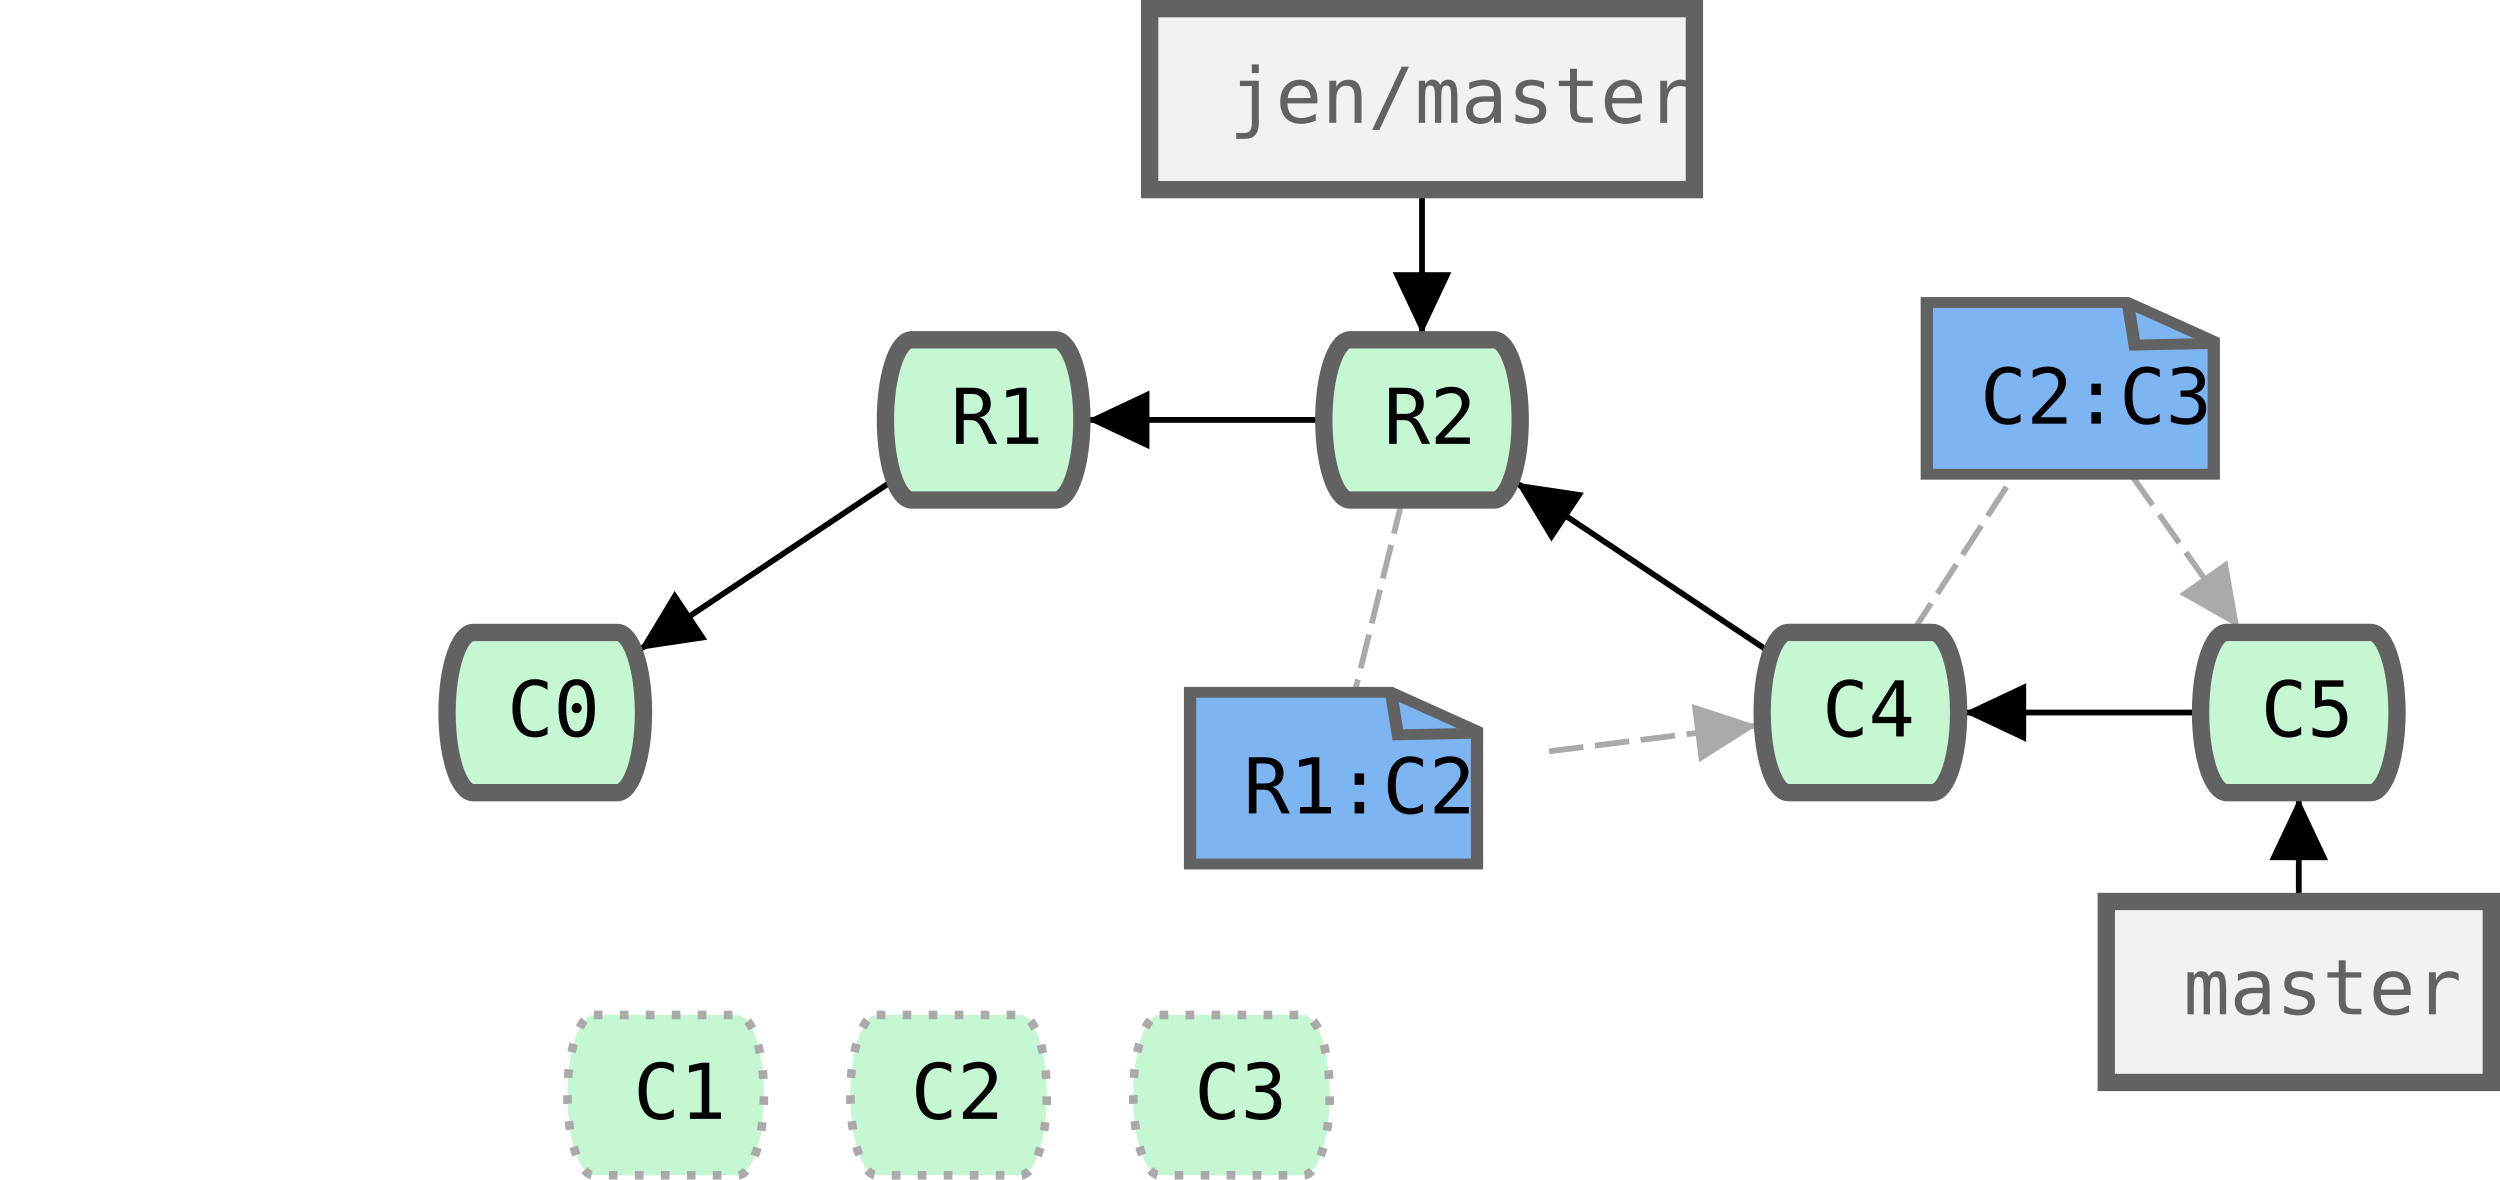
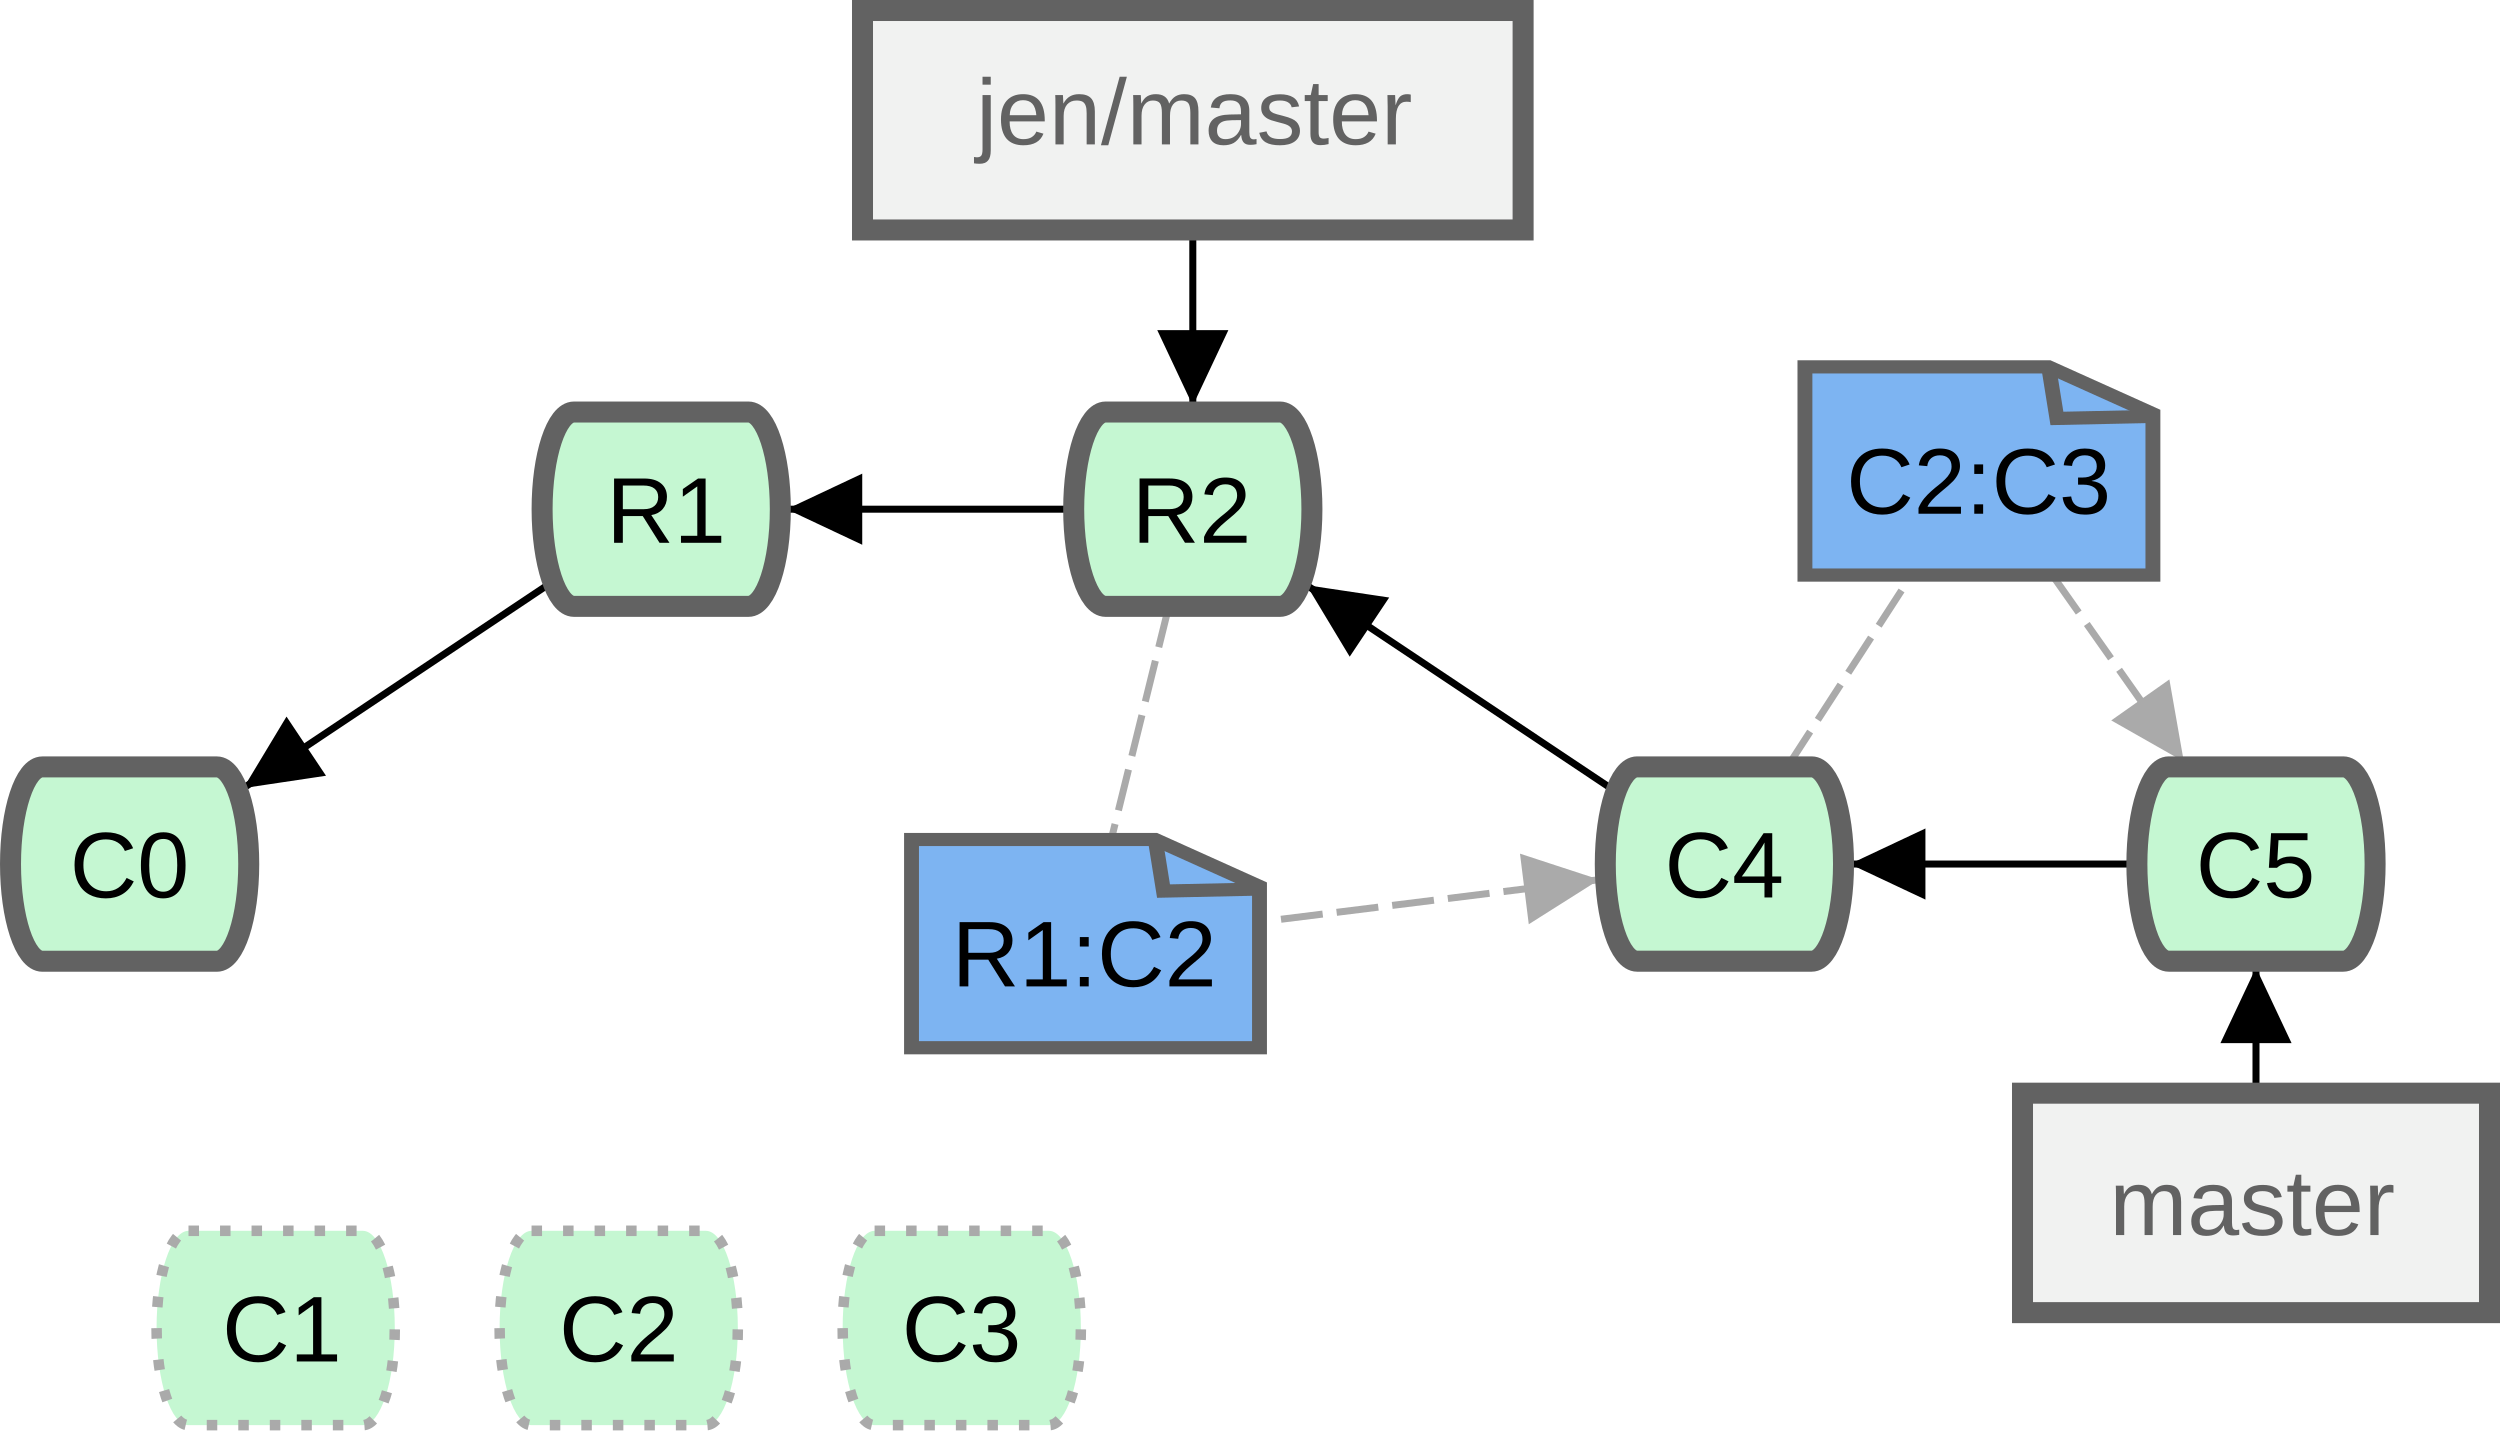
- <svg xmlns="http://www.w3.org/2000/svg" version="1.1" id="svg34559" width="432.78" height="204.2" viewBox="0 0 432.78 204.2" xml:space="preserve">
+ <svg xmlns="http://www.w3.org/2000/svg" version="1.1" id="svg34559" width="356.891" height="204.2" viewBox="0 0 356.891 204.2" xml:space="preserve">
  <defs id="defs34563">
    <marker style="overflow:visible" id="TriangleStart-0" refX="4" refY="0" orient="auto-start-reverse" markerWidth="10.784" markerHeight="10.155" viewBox="0 0 5.324 6.155" preserveAspectRatio="none">
      <path transform="scale(0.5)" style="fill:context-stroke;fill-rule:evenodd;stroke:context-stroke;stroke-width:1pt" d="M 5.77,0 -2.88,5 V -5 Z" id="path135-8" />
    </marker>
    <marker style="overflow:visible" id="TriangleStart-0-1-9" refX="4" refY="0" orient="auto-start-reverse" markerWidth="10.784" markerHeight="10.155" viewBox="0 0 5.324 6.155" preserveAspectRatio="none">
      <path transform="scale(0.5)" style="fill:context-stroke;fill-rule:evenodd;stroke:context-stroke;stroke-width:1pt" d="M 5.77,0 -2.88,5 V -5 Z" id="path135-8-9-3" />
    </marker>
    <marker style="overflow:visible" id="TriangleStart-0-1-91" refX="4" refY="0" orient="auto-start-reverse" markerWidth="10.784" markerHeight="10.155" viewBox="0 0 5.324 6.155" preserveAspectRatio="none">
      <path transform="scale(0.5)" style="fill:context-stroke;fill-rule:evenodd;stroke:context-stroke;stroke-width:1pt" d="M 5.77,0 -2.88,5 V -5 Z" id="path135-8-9-07" />
    </marker>
    <marker style="overflow:visible" id="TriangleStart-0-1-9-8" refX="4" refY="0" orient="auto-start-reverse" markerWidth="10.784" markerHeight="10.155" viewBox="0 0 5.324 6.155" preserveAspectRatio="none">
      <path transform="scale(0.5)" style="fill:context-stroke;fill-rule:evenodd;stroke:context-stroke;stroke-width:1pt" d="M 5.77,0 -2.88,5 V -5 Z" id="path135-8-9-3-9" />
    </marker>
    <marker style="overflow:visible" id="TriangleStart-0-1-9-3" refX="4" refY="0" orient="auto-start-reverse" markerWidth="10.784" markerHeight="10.155" viewBox="0 0 5.324 6.155" preserveAspectRatio="none">
      <path transform="scale(0.5)" style="fill:context-stroke;fill-rule:evenodd;stroke:context-stroke;stroke-width:1pt" d="M 5.77,0 -2.88,5 V -5 Z" id="path135-8-9-3-6" />
    </marker>
    <marker style="overflow:visible" id="TriangleStart-0-1-9-2" refX="4" refY="0" orient="auto-start-reverse" markerWidth="10.784" markerHeight="10.155" viewBox="0 0 5.324 6.155" preserveAspectRatio="none">
      <path transform="scale(0.5)" style="fill:context-stroke;fill-rule:evenodd;stroke:context-stroke;stroke-width:1pt" d="M 5.77,0 -2.88,5 V -5 Z" id="path135-8-9-3-93" />
    </marker>
    <marker style="overflow:visible" id="TriangleStart-0-1-9-4" refX="4" refY="0" orient="auto-start-reverse" markerWidth="10.784" markerHeight="10.155" viewBox="0 0 5.324 6.155" preserveAspectRatio="none">
      <path transform="scale(0.5)" style="fill:context-stroke;fill-rule:evenodd;stroke:context-stroke;stroke-width:1pt" d="M 5.77,0 -2.88,5 V -5 Z" id="path135-8-9-3-7" />
    </marker>
    <marker style="overflow:visible" id="TriangleStart-0-1-2-6" refX="4" refY="0" orient="auto-start-reverse" markerWidth="10.784" markerHeight="10.155" viewBox="0 0 5.324 6.155" preserveAspectRatio="none">
      <path transform="scale(0.5)" style="fill:context-stroke;fill-rule:evenodd;stroke:context-stroke;stroke-width:1pt" d="M 5.77,0 -2.88,5 V -5 Z" id="path135-8-9-67-9" />
    </marker>
    <marker style="overflow:visible" id="TriangleStart-0-1-2-6-4" refX="4" refY="0" orient="auto-start-reverse" markerWidth="10.784" markerHeight="10.155" viewBox="0 0 5.324 6.155" preserveAspectRatio="none">
      <path transform="scale(0.5)" style="fill:context-stroke;fill-rule:evenodd;stroke:context-stroke;stroke-width:1pt" d="M 5.77,0 -2.88,5 V -5 Z" id="path135-8-9-67-9-3" />
    </marker>
  </defs>
-   <path style="display:inline;fill:none;fill-rule:evenodd;stroke:#000000;stroke-width:1px;stroke-linecap:butt;stroke-linejoin:miter;stroke-dasharray:none;stroke-opacity:1;marker-end:url(#TriangleStart-0)" d="m 246.169,32.829 0,25.99" id="a_1-1" />
-   <path style="display:inline;fill:none;fill-rule:evenodd;stroke:#aaaaaa;stroke-width:1px;stroke-linecap:butt;stroke-linejoin:miter;stroke-dasharray:6, 2;stroke-dashoffset:0;stroke-opacity:1" d="m 242.743,86.562 -8.217,33.27" id="a_1-1-6-56-3" />
-   <path style="display:inline;fill:none;fill-rule:evenodd;stroke:#aaaaaa;stroke-width:1px;stroke-linecap:butt;stroke-linejoin:miter;stroke-dasharray:6, 2;stroke-dashoffset:0;stroke-opacity:1;marker-end:url(#TriangleStart-0-1-2-6)" d="m 369.182,82.54 18.987,26.936" id="a_1-1-6-56-37" />
-   <path style="display:inline;fill:none;fill-rule:evenodd;stroke:#aaaaaa;stroke-width:1px;stroke-linecap:butt;stroke-linejoin:miter;stroke-dasharray:6, 2;stroke-dashoffset:0;stroke-opacity:1;marker-end:url(#TriangleStart-0-1-2-6-4)" d="m 268.143,130.062 36.963,-4.604" id="a_1-1-6-56-37-0" />
-   <path style="display:inline;fill:none;fill-rule:evenodd;stroke:#aaaaaa;stroke-width:1px;stroke-linecap:butt;stroke-linejoin:miter;stroke-dasharray:6, 2;stroke-dashoffset:0;stroke-opacity:1" d="M 331.039,109.476 358.392,67.233" id="a_1-1-6-56-3-4" />
-   <path style="display:inline;fill:none;fill-rule:evenodd;stroke:#000000;stroke-width:1px;stroke-linecap:butt;stroke-linejoin:miter;stroke-dasharray:none;stroke-opacity:1;marker-end:url(#TriangleStart-0-1-9-3)" d="M 306.567,113.007 261.659,83.031" id="a_1-1-6-3-1" />
-   <path style="display:inline;fill:none;fill-rule:evenodd;stroke:#000000;stroke-width:1px;stroke-linecap:butt;stroke-linejoin:miter;stroke-dasharray:none;stroke-opacity:1;marker-end:url(#TriangleStart-0-1-9-2)" d="M 380.943,123.347 H 339.061" id="a_1-1-6-3-19" />
-   <path style="display:inline;fill:none;fill-rule:evenodd;stroke:#000000;stroke-width:1px;stroke-linecap:butt;stroke-linejoin:miter;stroke-dasharray:none;stroke-opacity:1;marker-end:url(#TriangleStart-0-1-9-4)" d="m 246.169,72.691 0,-4e-6" id="a_1-1-6-3-8" />
-   <path style="display:inline;fill:none;fill-rule:evenodd;stroke:#000000;stroke-width:1px;stroke-linecap:butt;stroke-linejoin:miter;stroke-dasharray:none;stroke-opacity:1;marker-end:url(#TriangleStart-0-1-91)" d="m 397.946,156.058 0,-18.84" id="a_1-1-6-58" />
-   <path style="display:inline;fill:none;fill-rule:evenodd;stroke:#000000;stroke-width:1px;stroke-linecap:butt;stroke-linejoin:miter;stroke-dasharray:none;stroke-opacity:1;marker-end:url(#TriangleStart-0-1-9)" d="m 154.791,83.032 -44.909,29.981" id="a_1-1-6-3" />
-   <path style="display:inline;fill:none;fill-rule:evenodd;stroke:#000000;stroke-width:1px;stroke-linecap:butt;stroke-linejoin:miter;stroke-dasharray:none;stroke-opacity:1;marker-end:url(#TriangleStart-0-1-9-8)" d="m 229.166,72.691 -41.881,2e-6" id="a_1-1-6-3-7" />
-   <g id="g_master" style="stroke:#626262;stroke-width:3;stroke-dasharray:none;stroke-opacity:1" transform="translate(-88.05375,-0.4995164)">
+   <path style="display:inline;fill:none;fill-rule:evenodd;stroke:#000000;stroke-width:1px;stroke-linecap:butt;stroke-linejoin:miter;stroke-dasharray:none;stroke-opacity:1;marker-end:url(#TriangleStart-0)" d="m 170.281,32.829 0,25.99" id="a_1-1" />
+   <path style="display:inline;fill:none;fill-rule:evenodd;stroke:#aaaaaa;stroke-width:1px;stroke-linecap:butt;stroke-linejoin:miter;stroke-dasharray:6, 2;stroke-dashoffset:0;stroke-opacity:1" d="m 166.855,86.562 -8.217,33.27" id="a_1-1-6-56-3" />
+   <path style="display:inline;fill:none;fill-rule:evenodd;stroke:#aaaaaa;stroke-width:1px;stroke-linecap:butt;stroke-linejoin:miter;stroke-dasharray:6, 2;stroke-dashoffset:0;stroke-opacity:1;marker-end:url(#TriangleStart-0-1-2-6)" d="m 293.293,82.54 18.987,26.936" id="a_1-1-6-56-37" />
+   <path style="display:inline;fill:none;fill-rule:evenodd;stroke:#aaaaaa;stroke-width:1px;stroke-linecap:butt;stroke-linejoin:miter;stroke-dasharray:6, 2;stroke-dashoffset:0;stroke-opacity:1;marker-end:url(#TriangleStart-0-1-2-6-4)" d="m 182.869,131.231 46.349,-5.772" id="a_1-1-6-56-37-0" />
+   <path style="display:inline;fill:none;fill-rule:evenodd;stroke:#aaaaaa;stroke-width:1px;stroke-linecap:butt;stroke-linejoin:miter;stroke-dasharray:6, 2;stroke-dashoffset:0;stroke-opacity:1" d="M 255.151,109.476 276.506,76.496" id="a_1-1-6-56-3-4" />
+   <path style="display:inline;fill:none;fill-rule:evenodd;stroke:#000000;stroke-width:1px;stroke-linecap:butt;stroke-linejoin:miter;stroke-dasharray:none;stroke-opacity:1;marker-end:url(#TriangleStart-0-1-9-3)" d="M 230.679,113.007 185.771,83.031" id="a_1-1-6-3-1" />
+   <path style="display:inline;fill:none;fill-rule:evenodd;stroke:#000000;stroke-width:1px;stroke-linecap:butt;stroke-linejoin:miter;stroke-dasharray:none;stroke-opacity:1;marker-end:url(#TriangleStart-0-1-9-2)" d="M 305.054,123.347 H 263.173" id="a_1-1-6-3-19" />
+   <path style="display:inline;fill:none;fill-rule:evenodd;stroke:#000000;stroke-width:1px;stroke-linecap:butt;stroke-linejoin:miter;stroke-dasharray:none;stroke-opacity:1;marker-end:url(#TriangleStart-0-1-9-4)" d="m 170.281,72.691 0,-6e-6" id="a_1-1-6-3-8" />
+   <path style="display:inline;fill:none;fill-rule:evenodd;stroke:#000000;stroke-width:1px;stroke-linecap:butt;stroke-linejoin:miter;stroke-dasharray:none;stroke-opacity:1;marker-end:url(#TriangleStart-0-1-91)" d="m 322.058,156.058 0,-18.84" id="a_1-1-6-58" />
+   <path style="display:inline;fill:none;fill-rule:evenodd;stroke:#000000;stroke-width:1px;stroke-linecap:butt;stroke-linejoin:miter;stroke-dasharray:none;stroke-opacity:1;marker-end:url(#TriangleStart-0-1-9)" d="M 78.902,83.032 33.994,113.013" id="a_1-1-6-3" />
+   <path style="display:inline;fill:none;fill-rule:evenodd;stroke:#000000;stroke-width:1px;stroke-linecap:butt;stroke-linejoin:miter;stroke-dasharray:none;stroke-opacity:1;marker-end:url(#TriangleStart-0-1-9-8)" d="m 153.277,72.691 -41.881,2e-6" id="a_1-1-6-3-7" />
+   <g id="g_master" style="stroke:#626262;stroke-width:3;stroke-dasharray:none;stroke-opacity:1" transform="translate(-163.9423,-0.4995149)">
    <rect style="fill:#f1f2f1;fill-opacity:1;stroke:#626262;stroke-width:3;stroke-dasharray:none;stroke-opacity:1" id="rect553" width="66.667" height="31.329" x="452.667" y="156.558" />
-     <text xml:space="preserve" style="font-variant:normal;font-weight:normal;font-size:13.333px;font-family:Inconsolata;-inkscape-font-specification:Inconsolata;writing-mode:lr-tb;fill:#626262;fill-opacity:1;fill-rule:nonzero;stroke:none;stroke-width:3;stroke-dasharray:none;stroke-opacity:1" id="t_master" x="466.033" y="176.089">
-       <tspan x="466.033 472.7 479.367 486.033 492.7 499.367" y="176.089" id="tspan34577" style="fill:#626262;fill-opacity:1;stroke:none;stroke-width:3;stroke-dasharray:none;stroke-opacity:1">master</tspan>
+     <text xml:space="preserve" style="font-variant:normal;font-weight:normal;font-size:13.333px;font-family:Arial;-inkscape-font-specification:Arial;writing-mode:lr-tb;fill:#626262;fill-opacity:1;fill-rule:nonzero;stroke:none;stroke-width:3;stroke-dasharray:none;stroke-opacity:1" id="t_master" x="465.095" y="176.809">
+       <tspan id="tspan34577" style="fill:#626262;fill-opacity:1;stroke:none;stroke-width:3;stroke-dasharray:none;stroke-opacity:1" x="465.095" y="176.809">master</tspan>
    </text>
  </g>
-   <g id="g_c1" style="stroke:#626262;stroke-width:3;stroke-dasharray:none;stroke-opacity:1" transform="translate(-40.81406,67.50551)">
+   <g id="g_c1" style="stroke:#626262;stroke-width:3;stroke-dasharray:none;stroke-opacity:1" transform="translate(-116.7026,67.50551)">
    <rect style="fill:#c5f7d2;fill-opacity:1;stroke:#aaaaaa;stroke-width:1.5;stroke-dasharray:1.5, 3;stroke-dashoffset:0;stroke-opacity:1" id="rect3545-8" width="34.007" height="27.742" x="139.054" y="108.202" ry="13.871" rx="4.558" />
-     <text xml:space="preserve" style="font-variant:normal;font-weight:normal;font-size:13.333px;font-family:Inconsolata;-inkscape-font-specification:Inconsolata;writing-mode:lr-tb;fill:#000000;fill-opacity:1;fill-rule:nonzero;stroke:none;stroke-width:3;stroke-dasharray:none;stroke-opacity:1" id="t_c1" x="150.464" y="126.187">
-       <tspan x="150.464 157.13" y="126.187" id="tspan34585" style="stroke:none;stroke-width:3;stroke-dasharray:none;stroke-opacity:1">C1</tspan>
+     <text xml:space="preserve" style="font-variant:normal;font-weight:normal;font-size:13.333px;font-family:Arial;-inkscape-font-specification:Arial;writing-mode:lr-tb;fill:#000000;fill-opacity:1;fill-rule:nonzero;stroke:none;stroke-width:3;stroke-dasharray:none;stroke-opacity:1" id="t_c1" x="148.427" y="126.846">
+       <tspan id="tspan34585" style="stroke:none;stroke-width:3;stroke-dasharray:none;stroke-opacity:1" x="148.427" y="126.846">C1</tspan>
    </text>
  </g>
-   <g id="g_c1-4" style="stroke:#626262;stroke-width:3;stroke-dasharray:none;stroke-opacity:1" transform="translate(8.157675,67.50551)">
+   <g id="g_c1-4" style="stroke:#626262;stroke-width:3;stroke-dasharray:none;stroke-opacity:1" transform="translate(-67.73083,67.50551)">
    <rect style="fill:#c5f7d2;fill-opacity:1;stroke:#aaaaaa;stroke-width:1.5;stroke-dasharray:1.5, 3;stroke-dashoffset:0;stroke-opacity:1" id="rect3545-8-5" width="34.007" height="27.742" x="139.054" y="108.202" ry="13.871" rx="4.558" />
-     <text xml:space="preserve" style="font-variant:normal;font-weight:normal;font-size:13.333px;font-family:Inconsolata;-inkscape-font-specification:Inconsolata;writing-mode:lr-tb;fill:#000000;fill-opacity:1;fill-rule:nonzero;stroke:none;stroke-width:3;stroke-dasharray:none;stroke-opacity:1" id="t_c1-0" x="149.53" y="126.187">
-       <tspan x="149.53" y="126.187" id="tspan34585-3" style="stroke:none;stroke-width:3;stroke-dasharray:none;stroke-opacity:1">C2</tspan>
+     <text xml:space="preserve" style="font-variant:normal;font-weight:normal;font-size:13.333px;font-family:Arial;-inkscape-font-specification:Arial;writing-mode:lr-tb;fill:#000000;fill-opacity:1;fill-rule:nonzero;stroke:none;stroke-width:3;stroke-dasharray:none;stroke-opacity:1" id="t_c1-0" x="147.554" y="126.846">
+       <tspan x="147.554" y="126.846" id="tspan34585-3" style="stroke:none;stroke-width:3;stroke-dasharray:none;stroke-opacity:1">C2</tspan>
    </text>
  </g>
-   <g id="g_c1-6" style="stroke:#626262;stroke-width:3;stroke-dasharray:none;stroke-opacity:1" transform="translate(57.12941,67.50551)">
+   <g id="g_c1-6" style="stroke:#626262;stroke-width:3;stroke-dasharray:none;stroke-opacity:1" transform="translate(-18.75909,67.50551)">
    <rect style="fill:#c5f7d2;fill-opacity:1;stroke:#aaaaaa;stroke-width:1.5;stroke-dasharray:1.5, 3;stroke-dashoffset:0;stroke-opacity:1" id="rect3545-8-1" width="34.007" height="27.742" x="139.054" y="108.202" ry="13.871" rx="4.558" />
-     <text xml:space="preserve" style="font-variant:normal;font-weight:normal;font-size:13.333px;font-family:Inconsolata;-inkscape-font-specification:Inconsolata;writing-mode:lr-tb;fill:#000000;fill-opacity:1;fill-rule:nonzero;stroke:none;stroke-width:3;stroke-dasharray:none;stroke-opacity:1" id="t_c1-06" x="149.63" y="126.187">
-       <tspan x="149.63" y="126.187" id="tspan34585-32" style="stroke:none;stroke-width:3;stroke-dasharray:none;stroke-opacity:1">C3</tspan>
+     <text xml:space="preserve" style="font-variant:normal;font-weight:normal;font-size:13.333px;font-family:Arial;-inkscape-font-specification:Arial;writing-mode:lr-tb;fill:#000000;fill-opacity:1;fill-rule:nonzero;stroke:none;stroke-width:3;stroke-dasharray:none;stroke-opacity:1" id="t_c1-06" x="147.506" y="126.842">
+       <tspan x="147.506" y="126.842" id="tspan34585-32" style="stroke:none;stroke-width:3;stroke-dasharray:none;stroke-opacity:1">C3</tspan>
    </text>
  </g>
-   <g id="g_c0" style="stroke:#626262;stroke-width:3;stroke-dasharray:none;stroke-opacity:1" transform="translate(37.57699,1.273796)">
+   <g id="g_c0" style="stroke:#626262;stroke-width:3;stroke-dasharray:none;stroke-opacity:1" transform="translate(-38.31152,1.273797)">
    <rect style="fill:#c5f7d2;fill-opacity:1;stroke:#626262;stroke-width:3;stroke-dasharray:none;stroke-opacity:1" id="rect3545-61" width="34.007" height="27.742" x="39.812" y="108.209" ry="13.871" rx="4.558" />
-     <text xml:space="preserve" style="font-variant:normal;font-weight:normal;font-size:13.333px;font-family:Inconsolata;-inkscape-font-specification:Inconsolata;writing-mode:lr-tb;fill:#000000;fill-opacity:1;fill-rule:nonzero;stroke:none;stroke-width:3;stroke-dasharray:none;stroke-opacity:1" id="t_c0" x="50.222" y="126.187">
-       <tspan x="50.222 56.889" y="126.187" id="tspan34593" style="stroke:none;stroke-width:3;stroke-dasharray:none;stroke-opacity:1">C0</tspan>
+     <text xml:space="preserve" style="font-variant:normal;font-weight:normal;font-size:13.333px;font-family:Arial;-inkscape-font-specification:Arial;writing-mode:lr-tb;fill:#000000;fill-opacity:1;fill-rule:nonzero;stroke:none;stroke-width:3;stroke-dasharray:none;stroke-opacity:1" id="t_c0" x="48.28" y="126.852">
+       <tspan id="tspan34593" style="stroke:none;stroke-width:3;stroke-dasharray:none;stroke-opacity:1" x="48.28" y="126.852">C0</tspan>
    </text>
  </g>
-   <g id="g_r1" style="stroke:#626262;stroke-width:3;stroke-dasharray:none;stroke-opacity:1" transform="translate(15.47003,1.273796)">
+   <g id="g_r1" style="stroke:#626262;stroke-width:3;stroke-dasharray:none;stroke-opacity:1" transform="translate(-60.41847,1.273797)">
    <rect style="fill:#c5f7d2;fill-opacity:1;stroke:#626262;stroke-width:3;stroke-dasharray:none;stroke-opacity:1" id="rect3545-6" width="34.007" height="27.742" x="137.807" y="57.546" ry="13.871" rx="4.558" />
-     <text xml:space="preserve" style="font-variant:normal;font-weight:normal;font-size:13.333px;font-family:Inconsolata;-inkscape-font-specification:Inconsolata;writing-mode:lr-tb;fill:#000000;fill-opacity:1;fill-rule:nonzero;stroke:none;stroke-width:3;stroke-dasharray:none;stroke-opacity:1" id="t_r1" x="149.111" y="75.564">
-       <tspan x="149.111 155.777" y="75.564" id="tspan34621" style="stroke:none;stroke-width:3;stroke-dasharray:none;stroke-opacity:1">R1</tspan>
+     <text xml:space="preserve" style="font-variant:normal;font-weight:normal;font-size:13.333px;font-family:Arial;-inkscape-font-specification:Arial;writing-mode:lr-tb;fill:#000000;fill-opacity:1;fill-rule:nonzero;stroke:none;stroke-width:3;stroke-dasharray:none;stroke-opacity:1" id="t_r1" x="146.988" y="76.209">
+       <tspan id="tspan34621" style="stroke:none;stroke-width:3;stroke-dasharray:none;stroke-opacity:1" x="146.988" y="76.209">R1</tspan>
    </text>
  </g>
-   <g id="g3832" transform="translate(75.8885)">
+   <g id="g3832">
    <rect style="fill:#c5f7d2;fill-opacity:1;stroke:#626262;stroke-width:3;stroke-dasharray:none;stroke-opacity:1" id="rect3545-6-1" width="34.007" height="27.742" x="153.277" y="58.82" ry="13.871" rx="4.558" />
-     <text xml:space="preserve" style="font-variant:normal;font-weight:normal;font-size:13.333px;font-family:Inconsolata;-inkscape-font-specification:Inconsolata;writing-mode:lr-tb;fill:#000000;fill-opacity:1;fill-rule:nonzero;stroke:none;stroke-width:3;stroke-dasharray:none;stroke-opacity:1" id="t_r1-2" x="163.647" y="76.837">
-       <tspan x="163.647" y="76.837" id="tspan34621-7" style="stroke:none;stroke-width:3;stroke-dasharray:none;stroke-opacity:1">R2</tspan>
+     <text xml:space="preserve" style="font-variant:normal;font-weight:normal;font-size:13.333px;font-family:Arial;-inkscape-font-specification:Arial;writing-mode:lr-tb;fill:#000000;fill-opacity:1;fill-rule:nonzero;stroke:none;stroke-width:3;stroke-dasharray:none;stroke-opacity:1" id="t_r1-2" x="161.586" y="77.482">
+       <tspan x="161.586" y="77.482" id="tspan34621-7" style="stroke:none;stroke-width:3;stroke-dasharray:none;stroke-opacity:1">R2</tspan>
    </text>
  </g>
-   <g id="g_r1-0-0" style="stroke:#626262;stroke-width:3;stroke-dasharray:none;stroke-opacity:1" transform="translate(167.2471,51.93046)">
+   <g id="g_r1-0-0" style="stroke:#626262;stroke-width:3;stroke-dasharray:none;stroke-opacity:1" transform="translate(91.35856,51.93046)">
    <rect style="fill:#c5f7d2;fill-opacity:1;stroke:#626262;stroke-width:3;stroke-dasharray:none;stroke-opacity:1" id="rect3545-6-6-2" width="34.007" height="27.742" x="137.807" y="57.546" ry="13.871" rx="4.558" />
-     <text xml:space="preserve" style="font-variant:normal;font-weight:normal;font-size:13.333px;font-family:Inconsolata;-inkscape-font-specification:Inconsolata;writing-mode:lr-tb;fill:#000000;fill-opacity:1;fill-rule:nonzero;stroke:none;stroke-width:3;stroke-dasharray:none;stroke-opacity:1" id="t_r1-26-3" x="148.197" y="75.564">
-       <tspan x="148.197" y="75.564" id="tspan34621-1-7" style="stroke:none;stroke-width:3;stroke-dasharray:none;stroke-opacity:1">C4</tspan>
+     <text xml:space="preserve" style="font-variant:normal;font-weight:normal;font-size:13.333px;font-family:Arial;-inkscape-font-specification:Arial;writing-mode:lr-tb;fill:#000000;fill-opacity:1;fill-rule:nonzero;stroke:none;stroke-width:3;stroke-dasharray:none;stroke-opacity:1" id="t_r1-26-3" x="146.279" y="76.189">
+       <tspan x="146.279" y="76.189" id="tspan34621-1-7" style="stroke:none;stroke-width:3;stroke-dasharray:none;stroke-opacity:1">C4</tspan>
    </text>
  </g>
-   <g id="g_r1-9-8-5" style="stroke:#626262;stroke-width:3;stroke-dasharray:none;stroke-opacity:1" transform="translate(243.1356,51.93046)">
+   <g id="g_r1-9-8-5" style="stroke:#626262;stroke-width:3;stroke-dasharray:none;stroke-opacity:1" transform="translate(167.2471,51.93046)">
    <rect style="fill:#c5f7d2;fill-opacity:1;stroke:#626262;stroke-width:3;stroke-dasharray:none;stroke-opacity:1" id="rect3545-6-1-7-9" width="34.007" height="27.742" x="137.807" y="57.546" ry="13.871" rx="4.558" />
-     <text xml:space="preserve" style="font-variant:normal;font-weight:normal;font-size:13.333px;font-family:Inconsolata;-inkscape-font-specification:Inconsolata;writing-mode:lr-tb;fill:#000000;fill-opacity:1;fill-rule:nonzero;stroke:none;stroke-width:3;stroke-dasharray:none;stroke-opacity:1" id="t_r1-2-9-2" x="148.244" y="75.564">
-       <tspan x="148.244" id="tspan34621-7-2-2" style="stroke:none;stroke-width:3;stroke-dasharray:none;stroke-opacity:1" y="75.564">C5</tspan>
+     <text xml:space="preserve" style="font-variant:normal;font-weight:normal;font-size:13.333px;font-family:Arial;-inkscape-font-specification:Arial;writing-mode:lr-tb;fill:#000000;fill-opacity:1;fill-rule:nonzero;stroke:none;stroke-width:3;stroke-dasharray:none;stroke-opacity:1" id="t_r1-2-9-2" x="146.223" y="76.189">
+       <tspan x="146.223" id="tspan34621-7-2-2" style="stroke:none;stroke-width:3;stroke-dasharray:none;stroke-opacity:1" y="76.189">C5</tspan>
    </text>
  </g>
-   <g id="g_master_h2" transform="translate(-253.6969,-155.0577)" style="stroke:#626262;stroke-width:3;stroke-dasharray:none;stroke-opacity:1">
+   <g id="g_master_h2" transform="translate(-329.5854,-155.0577)" style="stroke:#626262;stroke-width:3;stroke-dasharray:none;stroke-opacity:1">
    <rect style="fill:#f1f2f1;fill-opacity:1;stroke:#626262;stroke-width:3;stroke-dasharray:none;stroke-opacity:1" id="rect553-3-3" width="94.306" height="31.329" x="452.713" y="156.558" />
-     <text xml:space="preserve" style="font-variant:normal;font-weight:normal;font-size:13.333px;font-family:Inconsolata;-inkscape-font-specification:Inconsolata;writing-mode:lr-tb;fill:#626262;fill-opacity:1;fill-rule:nonzero;stroke:none;stroke-width:3;stroke-dasharray:none;stroke-opacity:1" id="t_master_h2" x="466.495" y="176.322">
-       <tspan id="tspan34577-2-1-5-0" style="fill:#626262;fill-opacity:1;stroke:none;stroke-width:3;stroke-dasharray:none;stroke-opacity:1" x="466.495" y="176.322">jen/master</tspan>
+     <text xml:space="preserve" style="font-variant:normal;font-weight:normal;font-size:13.333px;font-family:Arial;-inkscape-font-specification:Arial;writing-mode:lr-tb;fill:#626262;fill-opacity:1;fill-rule:nonzero;stroke:none;stroke-width:3;stroke-dasharray:none;stroke-opacity:1" id="t_master_h2" x="468.958" y="175.673">
+       <tspan id="tspan34577-2-1-5-0" style="fill:#626262;fill-opacity:1;stroke:none;stroke-width:3;stroke-dasharray:none;stroke-opacity:1" x="468.958" y="175.673">jen/master</tspan>
    </text>
  </g>
-   <g id="g4104" transform="translate(100.6842,1.791616)">
+   <g id="g4104" transform="translate(24.79572,1.791617)">
    <g id="g4035" transform="matrix(1.123676,0,0,0.9932417,-97.89312,60.40342)" style="stroke-width:0.947">
      <path id="path3716" style="display:inline;fill:#7db4f2;fill-opacity:1;stroke:#626262;stroke-width:1.893;stroke-dasharray:none;stroke-opacity:1" d="M 180.855,58.041 V 87.969 h 44.209 V 64.791 l -13.246,-6.75 z" />
      <path id="path2708" style="display:inline;fill:none;fill-opacity:1;stroke:#626262;stroke-width:1.893;stroke-dasharray:none;stroke-opacity:1" d="m 224.443,65.177 -11.574,0.278 -1.051,-7.414" />
    </g>
-     <text xml:space="preserve" style="font-variant:normal;font-weight:normal;font-size:13.333px;font-family:Inconsolata;-inkscape-font-specification:Inconsolata;writing-mode:lr-tb;fill:#000000;fill-opacity:1;fill-rule:nonzero;stroke:none;stroke-width:3;stroke-dasharray:none;stroke-opacity:1" id="t_c1-3" x="114.575" y="139.022">
-       <tspan x="114.575" id="tspan34585-6" style="stroke:none;stroke-width:3;stroke-dasharray:none;stroke-opacity:1" y="139.022">R1:C2</tspan>
+     <text xml:space="preserve" style="font-variant:normal;font-weight:normal;font-size:13.333px;font-family:Arial;-inkscape-font-specification:Arial;writing-mode:lr-tb;fill:#000000;fill-opacity:1;fill-rule:nonzero;stroke:none;stroke-width:3;stroke-dasharray:none;stroke-opacity:1" id="t_c1-3" x="111.099" y="139.022">
+       <tspan x="111.099" id="tspan34585-6" style="stroke:none;stroke-width:3;stroke-dasharray:none;stroke-opacity:1" y="139.022">R1:C2</tspan>
    </text>
  </g>
-   <g id="g4104-5" transform="translate(228.2243,-65.68171)">
+   <g id="g4104-5" transform="translate(152.3358,-65.68171)">
    <g id="g4035-2" transform="matrix(1.123676,0,0,0.9932417,-97.89312,60.40342)" style="stroke-width:0.947">
      <path id="path3716-5" style="display:inline;fill:#7db4f2;fill-opacity:1;stroke:#626262;stroke-width:1.893;stroke-dasharray:none;stroke-opacity:1" d="M 180.855,58.041 V 87.969 h 44.209 V 64.791 l -13.246,-6.75 z" />
      <path id="path2708-4" style="display:inline;fill:none;fill-opacity:1;stroke:#626262;stroke-width:1.893;stroke-dasharray:none;stroke-opacity:1" d="m 224.443,65.177 -11.574,0.278 -1.051,-7.414" />
    </g>
-     <text xml:space="preserve" style="font-variant:normal;font-weight:normal;font-size:13.333px;font-family:Inconsolata;-inkscape-font-specification:Inconsolata;writing-mode:lr-tb;fill:#000000;fill-opacity:1;fill-rule:nonzero;stroke:none;stroke-width:3;stroke-dasharray:none;stroke-opacity:1" id="t_c1-3-7" x="114.575" y="139.022">
-       <tspan x="114.575" id="tspan34585-6-4" style="stroke:none;stroke-width:3;stroke-dasharray:none;stroke-opacity:1" y="139.022">C2:C3</tspan>
+     <text xml:space="preserve" style="font-variant:normal;font-weight:normal;font-size:13.333px;font-family:Arial;-inkscape-font-specification:Arial;writing-mode:lr-tb;fill:#000000;fill-opacity:1;fill-rule:nonzero;stroke:none;stroke-width:3;stroke-dasharray:none;stroke-opacity:1" id="t_c1-3-7" x="111.242" y="139.022">
+       <tspan x="111.242" id="tspan34585-6-4" style="stroke:none;stroke-width:3;stroke-dasharray:none;stroke-opacity:1" y="139.022">C2:C3</tspan>
    </text>
  </g>
</svg>
